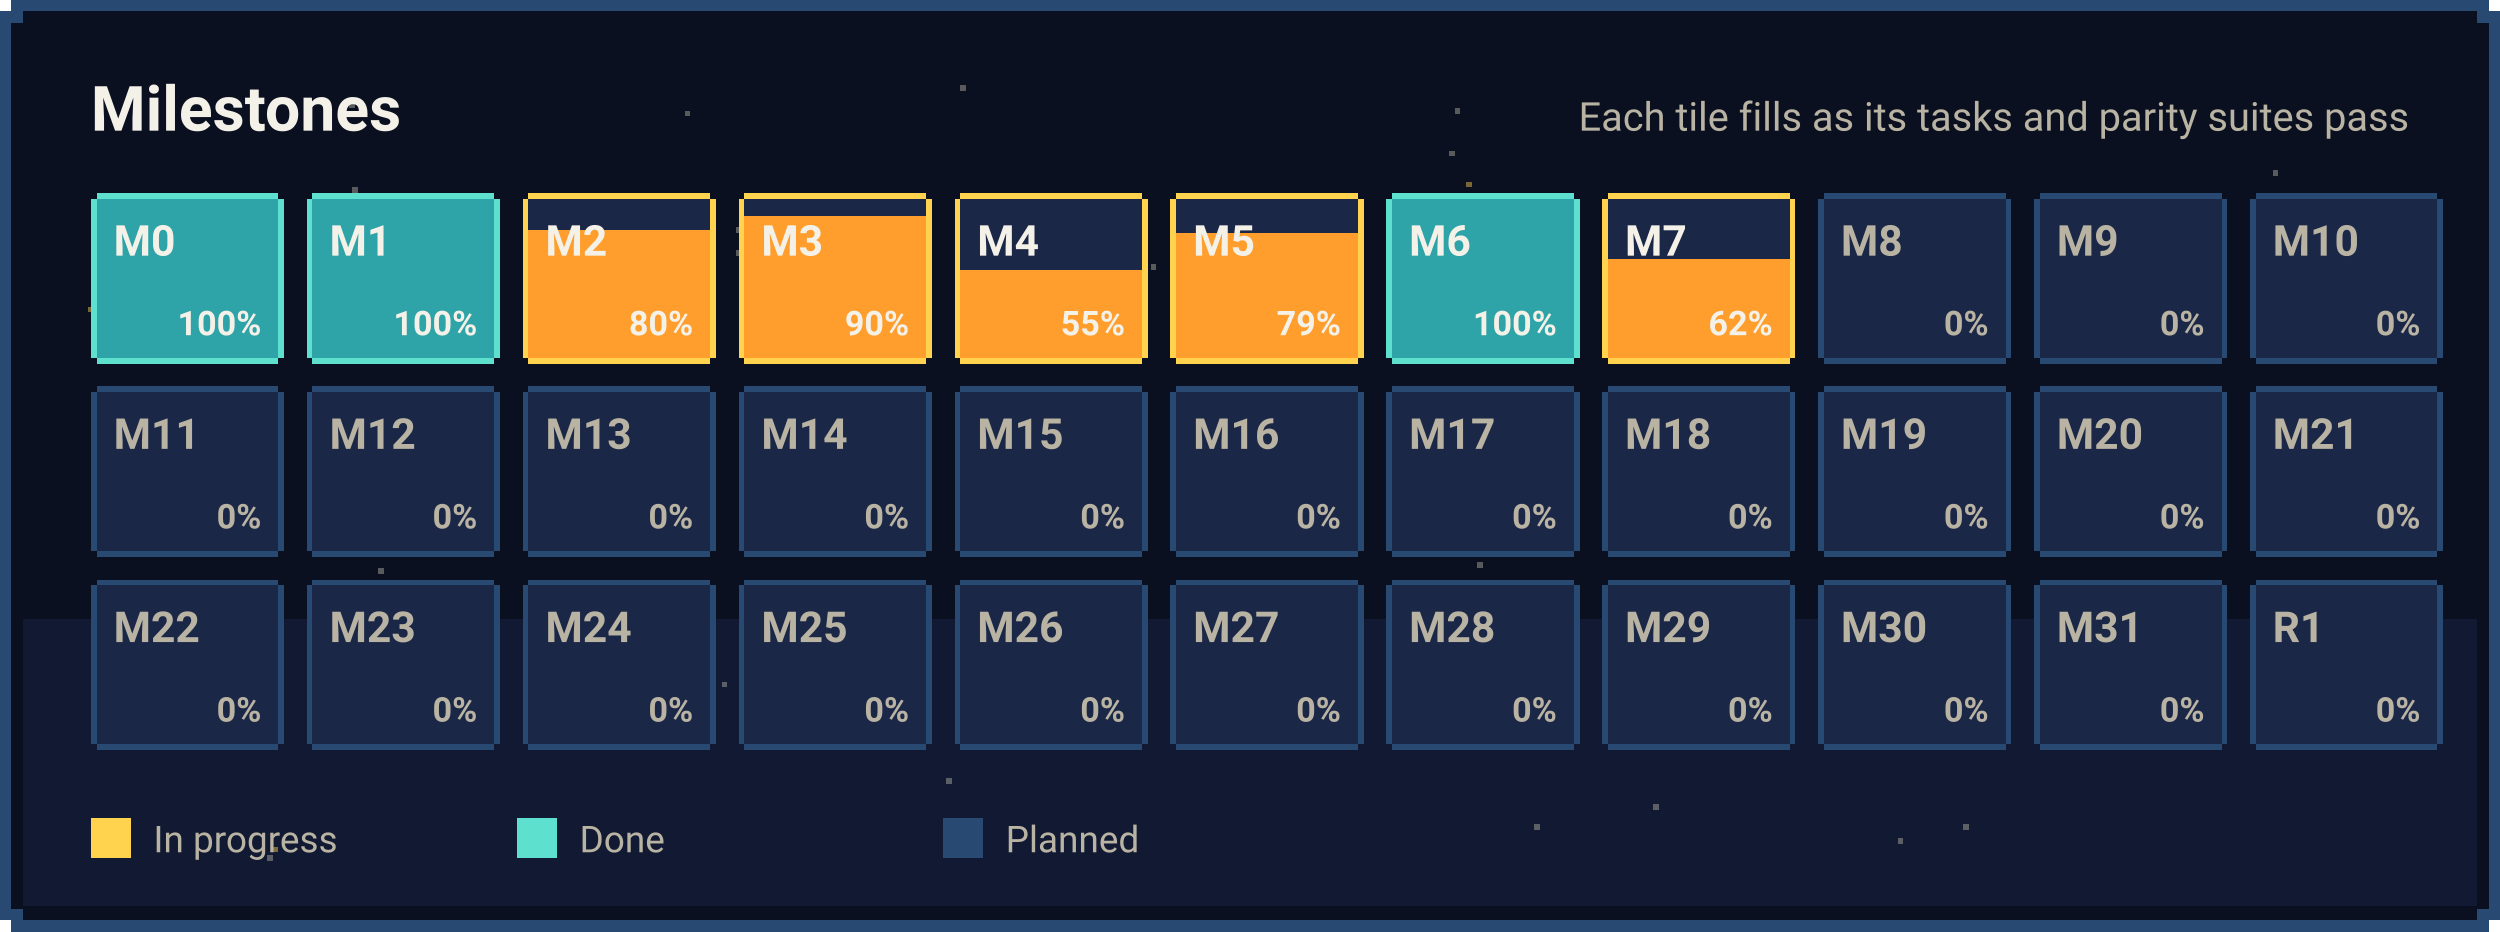
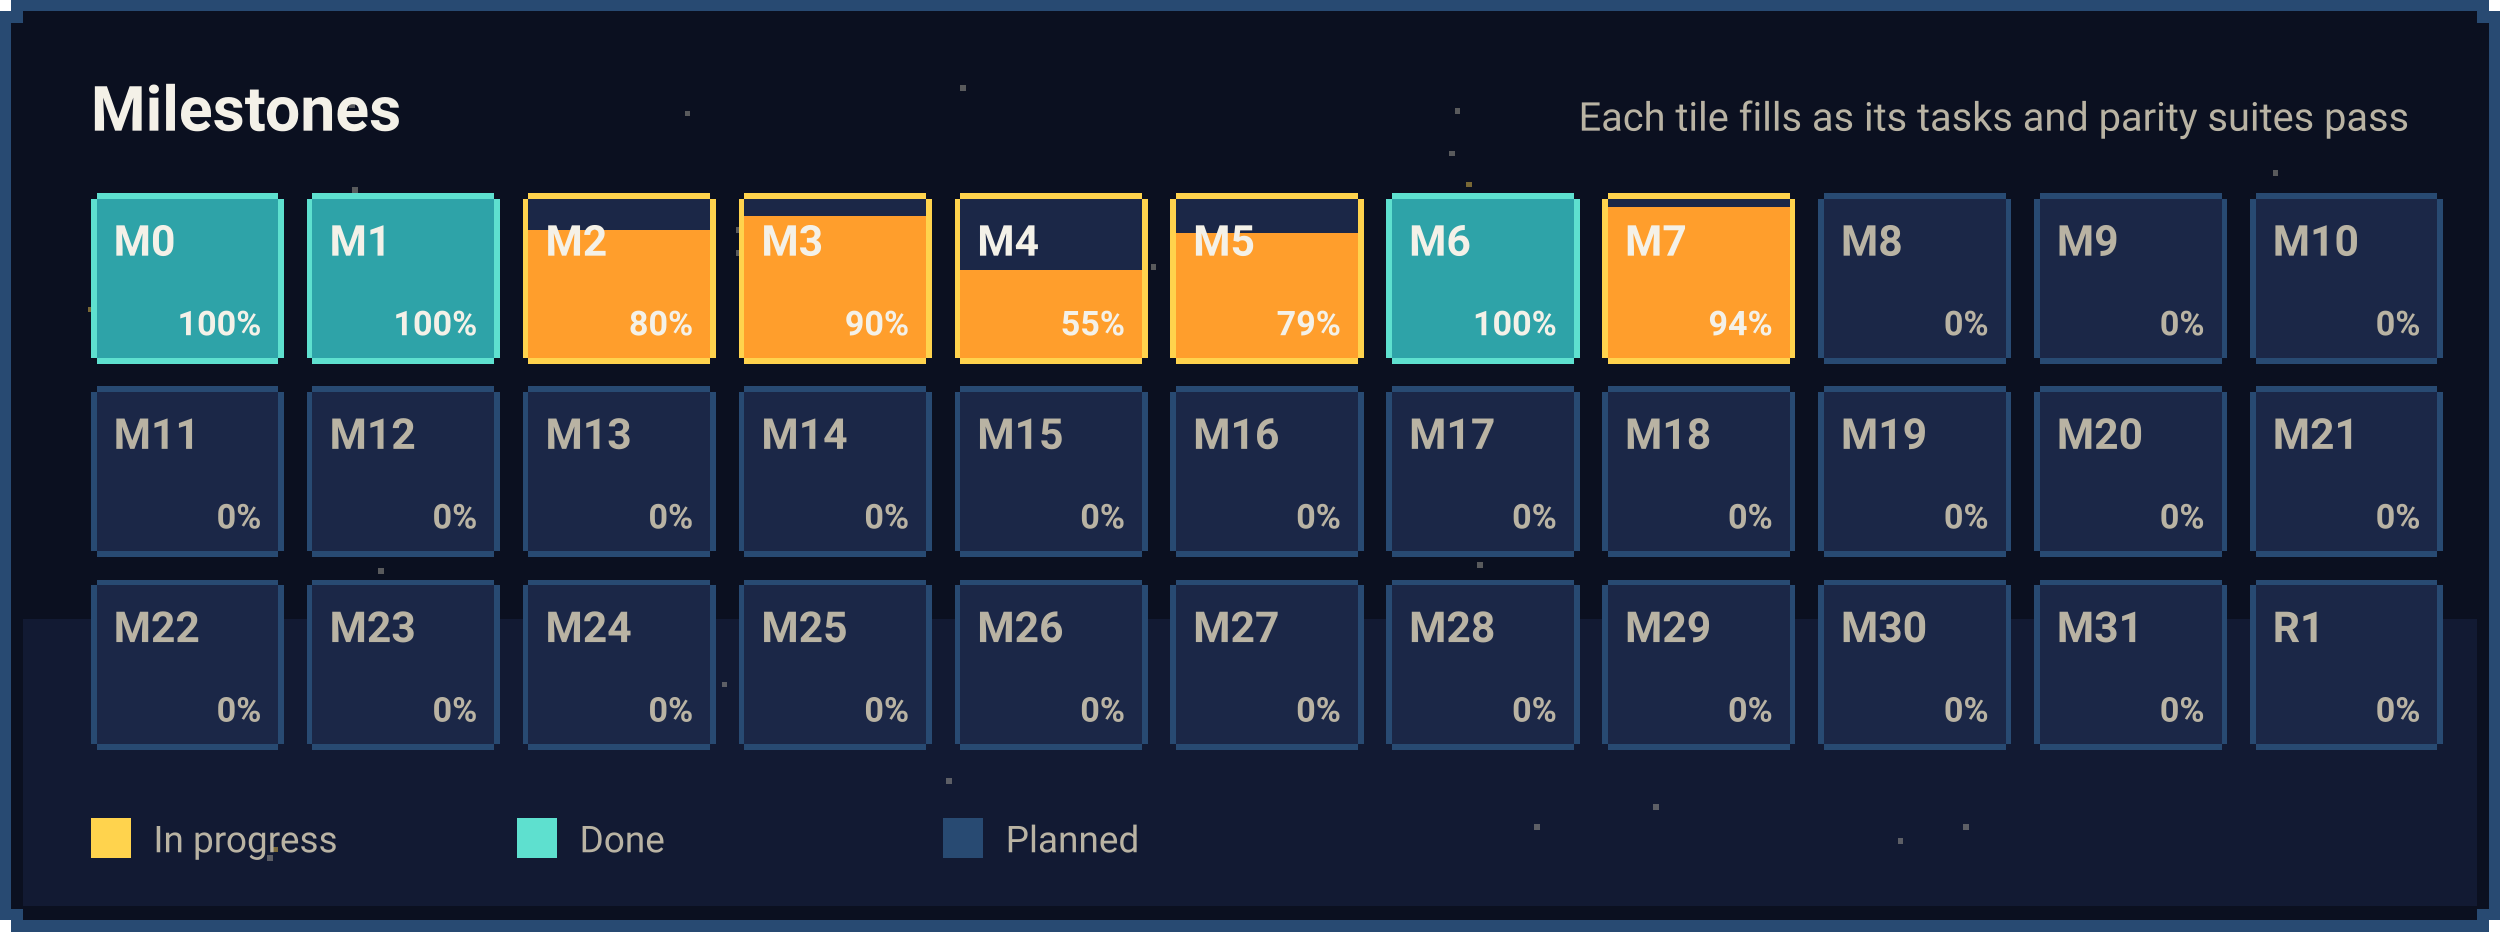
<svg xmlns="http://www.w3.org/2000/svg" width="880" height="328" viewBox="0 0 880 328" shape-rendering="crispEdges">
  <rect x="4" y="0" width="872" height="328" fill="#284A72" />
  <rect x="0" y="4" width="880" height="320" fill="#284A72" />
  <rect x="8" y="4" width="864" height="320" fill="#0B1020" />
  <rect x="4" y="8" width="872" height="312" fill="#0B1020" />
  <rect x="8" y="218" width="864" height="101" fill="#121A33" />
  <rect x="76" y="99" width="2" height="2" fill="#B9B3A3" opacity="0.45" />
  <rect x="607" y="159" width="2" height="2" fill="#FFD34D" opacity="0.45" />
  <rect x="478" y="148" width="2" height="2" fill="#B9B3A3" opacity="0.45" />
  <rect x="609" y="250" width="2" height="2" fill="#B9B3A3" opacity="0.45" />
  <rect x="93" y="138" width="2" height="2" fill="#B9B3A3" opacity="0.45" />
  <rect x="762" y="179" width="2" height="2" fill="#B9B3A3" opacity="0.45" />
  <rect x="133" y="200" width="2" height="2" fill="#B9B3A3" opacity="0.45" />
  <rect x="535" y="238" width="2" height="2" fill="#FFD34D" opacity="0.45" />
  <rect x="691" y="290" width="2" height="2" fill="#B9B3A3" opacity="0.45" />
  <rect x="259" y="80" width="2" height="2" fill="#B9B3A3" opacity="0.45" />
  <rect x="250" y="156" width="2" height="2" fill="#B9B3A3" opacity="0.45" />
  <rect x="90" y="252" width="2" height="2" fill="#B9B3A3" opacity="0.45" />
  <rect x="582" y="283" width="2" height="2" fill="#B9B3A3" opacity="0.45" />
  <rect x="512" y="38" width="2" height="2" fill="#B9B3A3" opacity="0.45" />
  <rect x="540" y="290" width="2" height="2" fill="#B9B3A3" opacity="0.45" />
  <rect x="434" y="179" width="2" height="2" fill="#B9B3A3" opacity="0.45" />
  <rect x="510" y="53" width="2" height="2" fill="#B9B3A3" opacity="0.45" />
  <rect x="242" y="166" width="2" height="2" fill="#B9B3A3" opacity="0.45" />
  <rect x="154" y="120" width="2" height="2" fill="#B9B3A3" opacity="0.45" />
  <rect x="599" y="211" width="2" height="2" fill="#B9B3A3" opacity="0.45" />
  <rect x="516" y="64" width="2" height="2" fill="#FFD34D" opacity="0.45" />
  <rect x="338" y="30" width="2" height="2" fill="#B9B3A3" opacity="0.45" />
  <rect x="254" y="240" width="2" height="2" fill="#B9B3A3" opacity="0.45" />
  <rect x="800" y="60" width="2" height="2" fill="#B9B3A3" opacity="0.45" />
  <rect x="238" y="172" width="2" height="2" fill="#B9B3A3" opacity="0.45" />
  <rect x="318" y="191" width="2" height="2" fill="#FFD34D" opacity="0.45" />
  <rect x="231" y="152" width="2" height="2" fill="#B9B3A3" opacity="0.45" />
  <rect x="687" y="77" width="2" height="2" fill="#B9B3A3" opacity="0.45" />
  <rect x="429" y="217" width="2" height="2" fill="#FFD34D" opacity="0.45" />
  <rect x="96" y="298" width="2" height="2" fill="#FFD34D" opacity="0.45" />
  <rect x="124" y="66" width="2" height="2" fill="#B9B3A3" opacity="0.45" />
  <rect x="259" y="88" width="2" height="2" fill="#B9B3A3" opacity="0.45" />
  <rect x="241" y="39" width="2" height="2" fill="#B9B3A3" opacity="0.45" />
  <rect x="94" y="301" width="2" height="2" fill="#B9B3A3" opacity="0.45" />
  <rect x="31" y="108" width="2" height="2" fill="#FFD34D" opacity="0.45" />
  <rect x="532" y="204" width="2" height="2" fill="#B9B3A3" opacity="0.45" />
  <rect x="34" y="102" width="2" height="2" fill="#B9B3A3" opacity="0.45" />
  <rect x="794" y="169" width="2" height="2" fill="#FFD34D" opacity="0.45" />
  <rect x="687" y="168" width="2" height="2" fill="#B9B3A3" opacity="0.45" />
  <rect x="586" y="89" width="2" height="2" fill="#FFD34D" opacity="0.45" />
  <rect x="520" y="198" width="2" height="2" fill="#B9B3A3" opacity="0.45" />
  <rect x="218" y="222" width="2" height="2" fill="#B9B3A3" opacity="0.45" />
  <rect x="123" y="36" width="2" height="2" fill="#B9B3A3" opacity="0.45" />
  <rect x="117" y="254" width="2" height="2" fill="#FFD34D" opacity="0.45" />
  <rect x="668" y="295" width="2" height="2" fill="#B9B3A3" opacity="0.45" />
  <rect x="383" y="221" width="2" height="2" fill="#B9B3A3" opacity="0.45" />
  <rect x="333" y="274" width="2" height="2" fill="#B9B3A3" opacity="0.45" />
  <rect x="405" y="93" width="2" height="2" fill="#B9B3A3" opacity="0.45" />
  <text x="32" y="46" font-family="'Pixelify Sans', ui-sans-serif, system-ui, -apple-system, 'Segoe UI', Roboto, sans-serif" font-size="22" font-weight="700" fill="#F4F1E8" text-anchor="start">Milestones</text>
  <text x="848" y="46" font-family="'Pixelify Sans', ui-sans-serif, system-ui, -apple-system, 'Segoe UI', Roboto, sans-serif" font-size="14" font-weight="400" fill="#B9B3A3" text-anchor="end">Each tile fills as its tasks and parity suites pass</text>
  <rect x="34" y="68" width="64" height="60" fill="#5EE0CF" />
  <rect x="32" y="70" width="68" height="56" fill="#5EE0CF" />
  <rect x="34" y="70" width="64" height="56" fill="#2EA3A8" />
  <text x="40" y="90" font-family="'Pixelify Sans', ui-sans-serif, system-ui, -apple-system, 'Segoe UI', Roboto, sans-serif" font-size="15" font-weight="700" fill="#F4F1E8" text-anchor="start">M0</text>
  <text x="92" y="118" font-family="'Pixelify Sans', ui-sans-serif, system-ui, -apple-system, 'Segoe UI', Roboto, sans-serif" font-size="12" font-weight="600" fill="#F4F1E8" text-anchor="end">100%</text>
  <rect x="110" y="68" width="64" height="60" fill="#5EE0CF" />
  <rect x="108" y="70" width="68" height="56" fill="#5EE0CF" />
  <rect x="110" y="70" width="64" height="56" fill="#2EA3A8" />
  <text x="116" y="90" font-family="'Pixelify Sans', ui-sans-serif, system-ui, -apple-system, 'Segoe UI', Roboto, sans-serif" font-size="15" font-weight="700" fill="#F4F1E8" text-anchor="start">M1</text>
  <text x="168" y="118" font-family="'Pixelify Sans', ui-sans-serif, system-ui, -apple-system, 'Segoe UI', Roboto, sans-serif" font-size="12" font-weight="600" fill="#F4F1E8" text-anchor="end">100%</text>
  <rect x="186" y="68" width="64" height="60" fill="#FFD34D" />
  <rect x="184" y="70" width="68" height="56" fill="#FFD34D" />
  <rect x="186" y="70" width="64" height="56" fill="#1B2747" />
  <rect x="186" y="81" width="64" height="45" fill="#FF9E2C" />
  <text x="192" y="90" font-family="'Pixelify Sans', ui-sans-serif, system-ui, -apple-system, 'Segoe UI', Roboto, sans-serif" font-size="15" font-weight="700" fill="#F4F1E8" text-anchor="start">M2</text>
  <text x="244" y="118" font-family="'Pixelify Sans', ui-sans-serif, system-ui, -apple-system, 'Segoe UI', Roboto, sans-serif" font-size="12" font-weight="600" fill="#F4F1E8" text-anchor="end">80%</text>
  <rect x="262" y="68" width="64" height="60" fill="#FFD34D" />
  <rect x="260" y="70" width="68" height="56" fill="#FFD34D" />
  <rect x="262" y="70" width="64" height="56" fill="#1B2747" />
  <rect x="262" y="76" width="64" height="50" fill="#FF9E2C" />
  <text x="268" y="90" font-family="'Pixelify Sans', ui-sans-serif, system-ui, -apple-system, 'Segoe UI', Roboto, sans-serif" font-size="15" font-weight="700" fill="#F4F1E8" text-anchor="start">M3</text>
  <text x="320" y="118" font-family="'Pixelify Sans', ui-sans-serif, system-ui, -apple-system, 'Segoe UI', Roboto, sans-serif" font-size="12" font-weight="600" fill="#F4F1E8" text-anchor="end">90%</text>
  <rect x="338" y="68" width="64" height="60" fill="#FFD34D" />
  <rect x="336" y="70" width="68" height="56" fill="#FFD34D" />
  <rect x="338" y="70" width="64" height="56" fill="#1B2747" />
  <rect x="338" y="95" width="64" height="31" fill="#FF9E2C" />
  <text x="344" y="90" font-family="'Pixelify Sans', ui-sans-serif, system-ui, -apple-system, 'Segoe UI', Roboto, sans-serif" font-size="15" font-weight="700" fill="#F4F1E8" text-anchor="start">M4</text>
  <text x="396" y="118" font-family="'Pixelify Sans', ui-sans-serif, system-ui, -apple-system, 'Segoe UI', Roboto, sans-serif" font-size="12" font-weight="600" fill="#F4F1E8" text-anchor="end">55%</text>
  <rect x="414" y="68" width="64" height="60" fill="#FFD34D" />
  <rect x="412" y="70" width="68" height="56" fill="#FFD34D" />
  <rect x="414" y="70" width="64" height="56" fill="#1B2747" />
  <rect x="414" y="82" width="64" height="44" fill="#FF9E2C" />
  <text x="420" y="90" font-family="'Pixelify Sans', ui-sans-serif, system-ui, -apple-system, 'Segoe UI', Roboto, sans-serif" font-size="15" font-weight="700" fill="#F4F1E8" text-anchor="start">M5</text>
  <text x="472" y="118" font-family="'Pixelify Sans', ui-sans-serif, system-ui, -apple-system, 'Segoe UI', Roboto, sans-serif" font-size="12" font-weight="600" fill="#F4F1E8" text-anchor="end">79%</text>
  <rect x="490" y="68" width="64" height="60" fill="#5EE0CF" />
  <rect x="488" y="70" width="68" height="56" fill="#5EE0CF" />
  <rect x="490" y="70" width="64" height="56" fill="#2EA3A8" />
  <text x="496" y="90" font-family="'Pixelify Sans', ui-sans-serif, system-ui, -apple-system, 'Segoe UI', Roboto, sans-serif" font-size="15" font-weight="700" fill="#F4F1E8" text-anchor="start">M6</text>
  <text x="548" y="118" font-family="'Pixelify Sans', ui-sans-serif, system-ui, -apple-system, 'Segoe UI', Roboto, sans-serif" font-size="12" font-weight="600" fill="#F4F1E8" text-anchor="end">100%</text>
  <rect x="566" y="68" width="64" height="60" fill="#FFD34D" />
  <rect x="564" y="70" width="68" height="56" fill="#FFD34D" />
  <rect x="566" y="70" width="64" height="56" fill="#1B2747" />
-   <rect x="566" y="91" width="64" height="35" fill="#FF9E2C" />
+   <rect x="566" y="73" width="64" height="53" fill="#FF9E2C" />
  <text x="572" y="90" font-family="'Pixelify Sans', ui-sans-serif, system-ui, -apple-system, 'Segoe UI', Roboto, sans-serif" font-size="15" font-weight="700" fill="#F4F1E8" text-anchor="start">M7</text>
-   <text x="624" y="118" font-family="'Pixelify Sans', ui-sans-serif, system-ui, -apple-system, 'Segoe UI', Roboto, sans-serif" font-size="12" font-weight="600" fill="#F4F1E8" text-anchor="end">62%</text>
+   <text x="624" y="118" font-family="'Pixelify Sans', ui-sans-serif, system-ui, -apple-system, 'Segoe UI', Roboto, sans-serif" font-size="12" font-weight="600" fill="#F4F1E8" text-anchor="end">94%</text>
  <rect x="642" y="68" width="64" height="60" fill="#284A72" />
  <rect x="640" y="70" width="68" height="56" fill="#284A72" />
  <rect x="642" y="70" width="64" height="56" fill="#1B2747" />
  <text x="648" y="90" font-family="'Pixelify Sans', ui-sans-serif, system-ui, -apple-system, 'Segoe UI', Roboto, sans-serif" font-size="15" font-weight="700" fill="#B9B3A3" text-anchor="start">M8</text>
  <text x="700" y="118" font-family="'Pixelify Sans', ui-sans-serif, system-ui, -apple-system, 'Segoe UI', Roboto, sans-serif" font-size="12" font-weight="600" fill="#B9B3A3" text-anchor="end">0%</text>
  <rect x="718" y="68" width="64" height="60" fill="#284A72" />
  <rect x="716" y="70" width="68" height="56" fill="#284A72" />
  <rect x="718" y="70" width="64" height="56" fill="#1B2747" />
  <text x="724" y="90" font-family="'Pixelify Sans', ui-sans-serif, system-ui, -apple-system, 'Segoe UI', Roboto, sans-serif" font-size="15" font-weight="700" fill="#B9B3A3" text-anchor="start">M9</text>
  <text x="776" y="118" font-family="'Pixelify Sans', ui-sans-serif, system-ui, -apple-system, 'Segoe UI', Roboto, sans-serif" font-size="12" font-weight="600" fill="#B9B3A3" text-anchor="end">0%</text>
  <rect x="794" y="68" width="64" height="60" fill="#284A72" />
  <rect x="792" y="70" width="68" height="56" fill="#284A72" />
  <rect x="794" y="70" width="64" height="56" fill="#1B2747" />
  <text x="800" y="90" font-family="'Pixelify Sans', ui-sans-serif, system-ui, -apple-system, 'Segoe UI', Roboto, sans-serif" font-size="15" font-weight="700" fill="#B9B3A3" text-anchor="start">M10</text>
  <text x="852" y="118" font-family="'Pixelify Sans', ui-sans-serif, system-ui, -apple-system, 'Segoe UI', Roboto, sans-serif" font-size="12" font-weight="600" fill="#B9B3A3" text-anchor="end">0%</text>
  <rect x="34" y="136" width="64" height="60" fill="#284A72" />
  <rect x="32" y="138" width="68" height="56" fill="#284A72" />
  <rect x="34" y="138" width="64" height="56" fill="#1B2747" />
  <text x="40" y="158" font-family="'Pixelify Sans', ui-sans-serif, system-ui, -apple-system, 'Segoe UI', Roboto, sans-serif" font-size="15" font-weight="700" fill="#B9B3A3" text-anchor="start">M11</text>
  <text x="92" y="186" font-family="'Pixelify Sans', ui-sans-serif, system-ui, -apple-system, 'Segoe UI', Roboto, sans-serif" font-size="12" font-weight="600" fill="#B9B3A3" text-anchor="end">0%</text>
  <rect x="110" y="136" width="64" height="60" fill="#284A72" />
  <rect x="108" y="138" width="68" height="56" fill="#284A72" />
  <rect x="110" y="138" width="64" height="56" fill="#1B2747" />
  <text x="116" y="158" font-family="'Pixelify Sans', ui-sans-serif, system-ui, -apple-system, 'Segoe UI', Roboto, sans-serif" font-size="15" font-weight="700" fill="#B9B3A3" text-anchor="start">M12</text>
  <text x="168" y="186" font-family="'Pixelify Sans', ui-sans-serif, system-ui, -apple-system, 'Segoe UI', Roboto, sans-serif" font-size="12" font-weight="600" fill="#B9B3A3" text-anchor="end">0%</text>
  <rect x="186" y="136" width="64" height="60" fill="#284A72" />
  <rect x="184" y="138" width="68" height="56" fill="#284A72" />
  <rect x="186" y="138" width="64" height="56" fill="#1B2747" />
  <text x="192" y="158" font-family="'Pixelify Sans', ui-sans-serif, system-ui, -apple-system, 'Segoe UI', Roboto, sans-serif" font-size="15" font-weight="700" fill="#B9B3A3" text-anchor="start">M13</text>
  <text x="244" y="186" font-family="'Pixelify Sans', ui-sans-serif, system-ui, -apple-system, 'Segoe UI', Roboto, sans-serif" font-size="12" font-weight="600" fill="#B9B3A3" text-anchor="end">0%</text>
  <rect x="262" y="136" width="64" height="60" fill="#284A72" />
  <rect x="260" y="138" width="68" height="56" fill="#284A72" />
  <rect x="262" y="138" width="64" height="56" fill="#1B2747" />
  <text x="268" y="158" font-family="'Pixelify Sans', ui-sans-serif, system-ui, -apple-system, 'Segoe UI', Roboto, sans-serif" font-size="15" font-weight="700" fill="#B9B3A3" text-anchor="start">M14</text>
  <text x="320" y="186" font-family="'Pixelify Sans', ui-sans-serif, system-ui, -apple-system, 'Segoe UI', Roboto, sans-serif" font-size="12" font-weight="600" fill="#B9B3A3" text-anchor="end">0%</text>
  <rect x="338" y="136" width="64" height="60" fill="#284A72" />
  <rect x="336" y="138" width="68" height="56" fill="#284A72" />
  <rect x="338" y="138" width="64" height="56" fill="#1B2747" />
  <text x="344" y="158" font-family="'Pixelify Sans', ui-sans-serif, system-ui, -apple-system, 'Segoe UI', Roboto, sans-serif" font-size="15" font-weight="700" fill="#B9B3A3" text-anchor="start">M15</text>
  <text x="396" y="186" font-family="'Pixelify Sans', ui-sans-serif, system-ui, -apple-system, 'Segoe UI', Roboto, sans-serif" font-size="12" font-weight="600" fill="#B9B3A3" text-anchor="end">0%</text>
  <rect x="414" y="136" width="64" height="60" fill="#284A72" />
  <rect x="412" y="138" width="68" height="56" fill="#284A72" />
  <rect x="414" y="138" width="64" height="56" fill="#1B2747" />
  <text x="420" y="158" font-family="'Pixelify Sans', ui-sans-serif, system-ui, -apple-system, 'Segoe UI', Roboto, sans-serif" font-size="15" font-weight="700" fill="#B9B3A3" text-anchor="start">M16</text>
  <text x="472" y="186" font-family="'Pixelify Sans', ui-sans-serif, system-ui, -apple-system, 'Segoe UI', Roboto, sans-serif" font-size="12" font-weight="600" fill="#B9B3A3" text-anchor="end">0%</text>
  <rect x="490" y="136" width="64" height="60" fill="#284A72" />
  <rect x="488" y="138" width="68" height="56" fill="#284A72" />
  <rect x="490" y="138" width="64" height="56" fill="#1B2747" />
  <text x="496" y="158" font-family="'Pixelify Sans', ui-sans-serif, system-ui, -apple-system, 'Segoe UI', Roboto, sans-serif" font-size="15" font-weight="700" fill="#B9B3A3" text-anchor="start">M17</text>
  <text x="548" y="186" font-family="'Pixelify Sans', ui-sans-serif, system-ui, -apple-system, 'Segoe UI', Roboto, sans-serif" font-size="12" font-weight="600" fill="#B9B3A3" text-anchor="end">0%</text>
  <rect x="566" y="136" width="64" height="60" fill="#284A72" />
  <rect x="564" y="138" width="68" height="56" fill="#284A72" />
  <rect x="566" y="138" width="64" height="56" fill="#1B2747" />
  <text x="572" y="158" font-family="'Pixelify Sans', ui-sans-serif, system-ui, -apple-system, 'Segoe UI', Roboto, sans-serif" font-size="15" font-weight="700" fill="#B9B3A3" text-anchor="start">M18</text>
  <text x="624" y="186" font-family="'Pixelify Sans', ui-sans-serif, system-ui, -apple-system, 'Segoe UI', Roboto, sans-serif" font-size="12" font-weight="600" fill="#B9B3A3" text-anchor="end">0%</text>
  <rect x="642" y="136" width="64" height="60" fill="#284A72" />
  <rect x="640" y="138" width="68" height="56" fill="#284A72" />
  <rect x="642" y="138" width="64" height="56" fill="#1B2747" />
  <text x="648" y="158" font-family="'Pixelify Sans', ui-sans-serif, system-ui, -apple-system, 'Segoe UI', Roboto, sans-serif" font-size="15" font-weight="700" fill="#B9B3A3" text-anchor="start">M19</text>
  <text x="700" y="186" font-family="'Pixelify Sans', ui-sans-serif, system-ui, -apple-system, 'Segoe UI', Roboto, sans-serif" font-size="12" font-weight="600" fill="#B9B3A3" text-anchor="end">0%</text>
  <rect x="718" y="136" width="64" height="60" fill="#284A72" />
  <rect x="716" y="138" width="68" height="56" fill="#284A72" />
  <rect x="718" y="138" width="64" height="56" fill="#1B2747" />
  <text x="724" y="158" font-family="'Pixelify Sans', ui-sans-serif, system-ui, -apple-system, 'Segoe UI', Roboto, sans-serif" font-size="15" font-weight="700" fill="#B9B3A3" text-anchor="start">M20</text>
  <text x="776" y="186" font-family="'Pixelify Sans', ui-sans-serif, system-ui, -apple-system, 'Segoe UI', Roboto, sans-serif" font-size="12" font-weight="600" fill="#B9B3A3" text-anchor="end">0%</text>
  <rect x="794" y="136" width="64" height="60" fill="#284A72" />
  <rect x="792" y="138" width="68" height="56" fill="#284A72" />
  <rect x="794" y="138" width="64" height="56" fill="#1B2747" />
  <text x="800" y="158" font-family="'Pixelify Sans', ui-sans-serif, system-ui, -apple-system, 'Segoe UI', Roboto, sans-serif" font-size="15" font-weight="700" fill="#B9B3A3" text-anchor="start">M21</text>
  <text x="852" y="186" font-family="'Pixelify Sans', ui-sans-serif, system-ui, -apple-system, 'Segoe UI', Roboto, sans-serif" font-size="12" font-weight="600" fill="#B9B3A3" text-anchor="end">0%</text>
  <rect x="34" y="204" width="64" height="60" fill="#284A72" />
  <rect x="32" y="206" width="68" height="56" fill="#284A72" />
  <rect x="34" y="206" width="64" height="56" fill="#1B2747" />
  <text x="40" y="226" font-family="'Pixelify Sans', ui-sans-serif, system-ui, -apple-system, 'Segoe UI', Roboto, sans-serif" font-size="15" font-weight="700" fill="#B9B3A3" text-anchor="start">M22</text>
  <text x="92" y="254" font-family="'Pixelify Sans', ui-sans-serif, system-ui, -apple-system, 'Segoe UI', Roboto, sans-serif" font-size="12" font-weight="600" fill="#B9B3A3" text-anchor="end">0%</text>
  <rect x="110" y="204" width="64" height="60" fill="#284A72" />
  <rect x="108" y="206" width="68" height="56" fill="#284A72" />
  <rect x="110" y="206" width="64" height="56" fill="#1B2747" />
  <text x="116" y="226" font-family="'Pixelify Sans', ui-sans-serif, system-ui, -apple-system, 'Segoe UI', Roboto, sans-serif" font-size="15" font-weight="700" fill="#B9B3A3" text-anchor="start">M23</text>
  <text x="168" y="254" font-family="'Pixelify Sans', ui-sans-serif, system-ui, -apple-system, 'Segoe UI', Roboto, sans-serif" font-size="12" font-weight="600" fill="#B9B3A3" text-anchor="end">0%</text>
  <rect x="186" y="204" width="64" height="60" fill="#284A72" />
  <rect x="184" y="206" width="68" height="56" fill="#284A72" />
  <rect x="186" y="206" width="64" height="56" fill="#1B2747" />
  <text x="192" y="226" font-family="'Pixelify Sans', ui-sans-serif, system-ui, -apple-system, 'Segoe UI', Roboto, sans-serif" font-size="15" font-weight="700" fill="#B9B3A3" text-anchor="start">M24</text>
  <text x="244" y="254" font-family="'Pixelify Sans', ui-sans-serif, system-ui, -apple-system, 'Segoe UI', Roboto, sans-serif" font-size="12" font-weight="600" fill="#B9B3A3" text-anchor="end">0%</text>
  <rect x="262" y="204" width="64" height="60" fill="#284A72" />
  <rect x="260" y="206" width="68" height="56" fill="#284A72" />
  <rect x="262" y="206" width="64" height="56" fill="#1B2747" />
  <text x="268" y="226" font-family="'Pixelify Sans', ui-sans-serif, system-ui, -apple-system, 'Segoe UI', Roboto, sans-serif" font-size="15" font-weight="700" fill="#B9B3A3" text-anchor="start">M25</text>
  <text x="320" y="254" font-family="'Pixelify Sans', ui-sans-serif, system-ui, -apple-system, 'Segoe UI', Roboto, sans-serif" font-size="12" font-weight="600" fill="#B9B3A3" text-anchor="end">0%</text>
  <rect x="338" y="204" width="64" height="60" fill="#284A72" />
  <rect x="336" y="206" width="68" height="56" fill="#284A72" />
  <rect x="338" y="206" width="64" height="56" fill="#1B2747" />
  <text x="344" y="226" font-family="'Pixelify Sans', ui-sans-serif, system-ui, -apple-system, 'Segoe UI', Roboto, sans-serif" font-size="15" font-weight="700" fill="#B9B3A3" text-anchor="start">M26</text>
  <text x="396" y="254" font-family="'Pixelify Sans', ui-sans-serif, system-ui, -apple-system, 'Segoe UI', Roboto, sans-serif" font-size="12" font-weight="600" fill="#B9B3A3" text-anchor="end">0%</text>
  <rect x="414" y="204" width="64" height="60" fill="#284A72" />
  <rect x="412" y="206" width="68" height="56" fill="#284A72" />
  <rect x="414" y="206" width="64" height="56" fill="#1B2747" />
  <text x="420" y="226" font-family="'Pixelify Sans', ui-sans-serif, system-ui, -apple-system, 'Segoe UI', Roboto, sans-serif" font-size="15" font-weight="700" fill="#B9B3A3" text-anchor="start">M27</text>
  <text x="472" y="254" font-family="'Pixelify Sans', ui-sans-serif, system-ui, -apple-system, 'Segoe UI', Roboto, sans-serif" font-size="12" font-weight="600" fill="#B9B3A3" text-anchor="end">0%</text>
  <rect x="490" y="204" width="64" height="60" fill="#284A72" />
  <rect x="488" y="206" width="68" height="56" fill="#284A72" />
  <rect x="490" y="206" width="64" height="56" fill="#1B2747" />
  <text x="496" y="226" font-family="'Pixelify Sans', ui-sans-serif, system-ui, -apple-system, 'Segoe UI', Roboto, sans-serif" font-size="15" font-weight="700" fill="#B9B3A3" text-anchor="start">M28</text>
  <text x="548" y="254" font-family="'Pixelify Sans', ui-sans-serif, system-ui, -apple-system, 'Segoe UI', Roboto, sans-serif" font-size="12" font-weight="600" fill="#B9B3A3" text-anchor="end">0%</text>
  <rect x="566" y="204" width="64" height="60" fill="#284A72" />
  <rect x="564" y="206" width="68" height="56" fill="#284A72" />
  <rect x="566" y="206" width="64" height="56" fill="#1B2747" />
  <text x="572" y="226" font-family="'Pixelify Sans', ui-sans-serif, system-ui, -apple-system, 'Segoe UI', Roboto, sans-serif" font-size="15" font-weight="700" fill="#B9B3A3" text-anchor="start">M29</text>
  <text x="624" y="254" font-family="'Pixelify Sans', ui-sans-serif, system-ui, -apple-system, 'Segoe UI', Roboto, sans-serif" font-size="12" font-weight="600" fill="#B9B3A3" text-anchor="end">0%</text>
  <rect x="642" y="204" width="64" height="60" fill="#284A72" />
  <rect x="640" y="206" width="68" height="56" fill="#284A72" />
  <rect x="642" y="206" width="64" height="56" fill="#1B2747" />
  <text x="648" y="226" font-family="'Pixelify Sans', ui-sans-serif, system-ui, -apple-system, 'Segoe UI', Roboto, sans-serif" font-size="15" font-weight="700" fill="#B9B3A3" text-anchor="start">M30</text>
  <text x="700" y="254" font-family="'Pixelify Sans', ui-sans-serif, system-ui, -apple-system, 'Segoe UI', Roboto, sans-serif" font-size="12" font-weight="600" fill="#B9B3A3" text-anchor="end">0%</text>
  <rect x="718" y="204" width="64" height="60" fill="#284A72" />
  <rect x="716" y="206" width="68" height="56" fill="#284A72" />
  <rect x="718" y="206" width="64" height="56" fill="#1B2747" />
  <text x="724" y="226" font-family="'Pixelify Sans', ui-sans-serif, system-ui, -apple-system, 'Segoe UI', Roboto, sans-serif" font-size="15" font-weight="700" fill="#B9B3A3" text-anchor="start">M31</text>
  <text x="776" y="254" font-family="'Pixelify Sans', ui-sans-serif, system-ui, -apple-system, 'Segoe UI', Roboto, sans-serif" font-size="12" font-weight="600" fill="#B9B3A3" text-anchor="end">0%</text>
  <rect x="794" y="204" width="64" height="60" fill="#284A72" />
  <rect x="792" y="206" width="68" height="56" fill="#284A72" />
  <rect x="794" y="206" width="64" height="56" fill="#1B2747" />
  <text x="800" y="226" font-family="'Pixelify Sans', ui-sans-serif, system-ui, -apple-system, 'Segoe UI', Roboto, sans-serif" font-size="15" font-weight="700" fill="#B9B3A3" text-anchor="start">R1</text>
  <text x="852" y="254" font-family="'Pixelify Sans', ui-sans-serif, system-ui, -apple-system, 'Segoe UI', Roboto, sans-serif" font-size="12" font-weight="600" fill="#B9B3A3" text-anchor="end">0%</text>
  <rect x="32" y="288" width="14" height="14" fill="#FFD34D" />
  <text x="54" y="300" font-family="'Pixelify Sans', ui-sans-serif, system-ui, -apple-system, 'Segoe UI', Roboto, sans-serif" font-size="13" font-weight="400" fill="#B9B3A3" text-anchor="start">In progress</text>
  <rect x="182" y="288" width="14" height="14" fill="#5EE0CF" />
  <text x="204" y="300" font-family="'Pixelify Sans', ui-sans-serif, system-ui, -apple-system, 'Segoe UI', Roboto, sans-serif" font-size="13" font-weight="400" fill="#B9B3A3" text-anchor="start">Done</text>
  <rect x="332" y="288" width="14" height="14" fill="#284A72" />
  <text x="354" y="300" font-family="'Pixelify Sans', ui-sans-serif, system-ui, -apple-system, 'Segoe UI', Roboto, sans-serif" font-size="13" font-weight="400" fill="#B9B3A3" text-anchor="start">Planned</text>
</svg>
